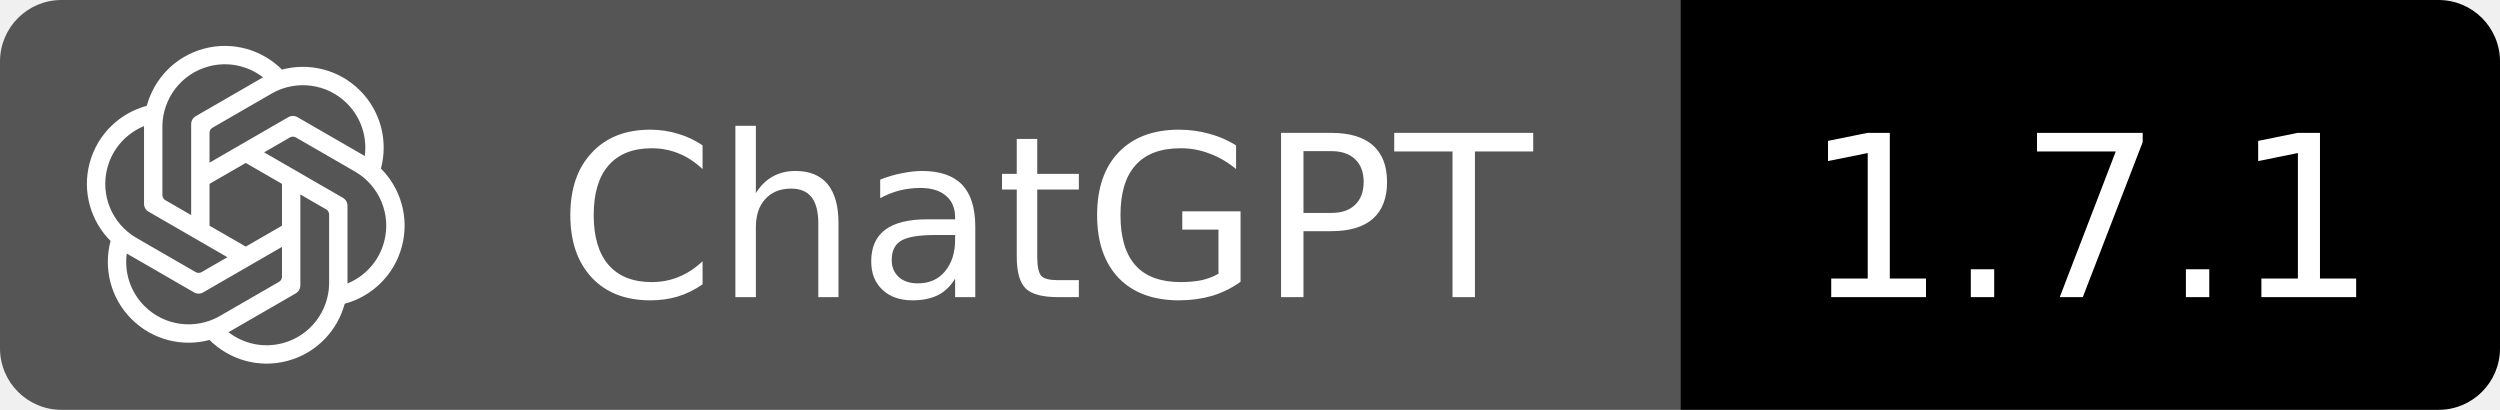
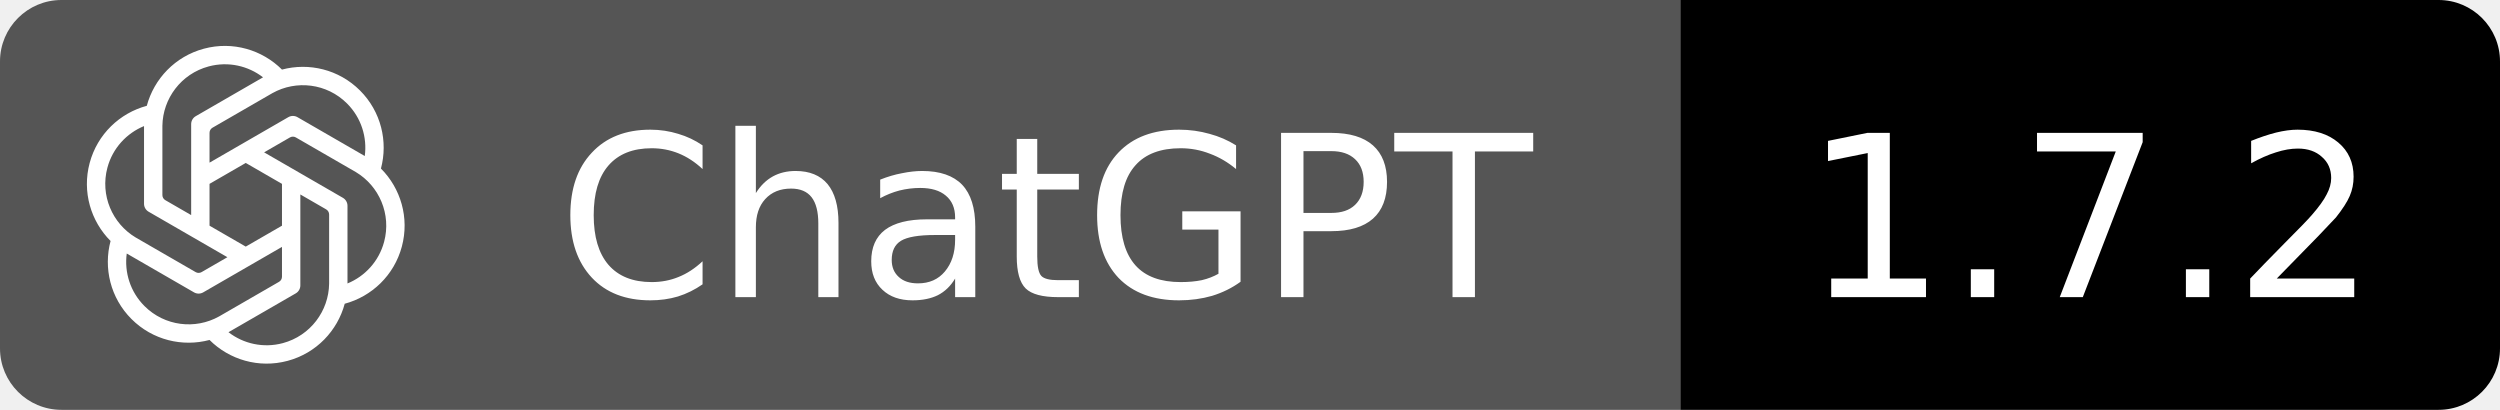
- <svg xmlns="http://www.w3.org/2000/svg" width="122" height="20" role="img" aria-label="ChatGPT plugin 1.7.1">
+ <svg xmlns="http://www.w3.org/2000/svg" width="122" height="20" role="img" aria-label="ChatGPT plugin 1.7.2">
  <clipPath id="r">
    <rect width="122" height="20" rx="3" />
  </clipPath>
  <g clip-path="url(#r)">
    <rect width="82" height="20" fill="#555" />
    <rect x="82" width="40" height="20" fill="#000" />
  </g>
  <svg x="4" y="2" width="16" height="16" viewBox="175 175 366 366" aria-hidden="true">
    <path d="M508.749 317.399C516.777 287.314 508.991 253.884 485.389 230.282C461.788 206.681 428.36 198.895 398.273 206.923C376.231 184.928 343.39 174.956 311.148 183.596C278.906 192.234 255.45 217.292 247.36 247.361C217.291 255.451 192.233 278.91 183.595 311.149C174.957 343.391 184.927 376.232 206.924 398.274C198.896 428.359 206.683 461.789 230.284 485.391C253.885 508.992 287.313 516.779 317.401 508.75C339.442 530.745 372.286 540.717 404.525 532.079C436.767 523.441 460.223 498.384 468.313 468.315C498.383 460.224 523.44 436.766 532.078 404.526C540.716 372.285 530.747 339.443 508.749 317.402V317.399ZM470.899 244.776C486.892 260.77 493.488 282.601 490.687 303.412L415.577 260.046C412.411 258.218 408.509 258.218 405.345 260.046L317.401 310.82V277.526C317.401 275.191 318.652 273.005 320.676 271.837L387.644 233.174C414.178 218.353 448.346 222.223 470.901 244.776H470.899ZM357.837 311.144L398.275 334.491V381.185L357.837 404.532L317.398 381.185V334.491L357.837 311.144ZM264.776 269.693C265.207 239.305 285.644 211.649 316.453 203.393C338.3 197.54 360.505 202.744 377.127 215.573L302.014 258.937C298.848 260.764 296.898 264.144 296.898 267.798V369.346L268.065 352.699C266.043 351.531 264.776 349.353 264.776 347.017V269.691V269.693ZM203.391 316.454C209.244 294.608 224.854 277.978 244.276 269.999V356.73C244.276 360.384 246.226 363.763 249.392 365.591L337.337 416.365L308.503 433.013C306.481 434.181 303.961 434.188 301.939 433.02L234.971 394.357C208.868 378.789 195.138 347.261 203.391 316.454ZM244.775 470.9C228.781 454.906 222.186 433.075 224.986 412.264L300.096 455.63C303.263 457.457 307.164 457.457 310.328 455.63L398.273 404.856V438.149C398.273 440.485 397.022 442.671 394.997 443.839L328.029 482.502C301.495 497.322 267.327 493.452 244.772 470.9H244.775ZM450.897 445.982C450.466 476.371 430.029 504.027 399.22 512.283C377.373 518.136 355.168 512.932 338.547 500.102L413.659 456.738C416.826 454.911 418.775 451.532 418.775 447.877V346.329L447.609 362.977C449.631 364.145 450.897 366.323 450.897 368.659V445.985V445.982ZM512.282 399.221C506.429 421.068 490.819 437.697 471.397 445.676V358.946C471.397 355.292 469.448 351.912 466.281 350.085L378.336 299.311L407.17 282.663C409.192 281.495 411.712 281.487 413.734 282.655L480.702 321.318C506.805 336.887 520.536 368.415 512.282 399.221Z" fill="#fff" />
  </svg>
  <g fill="#fff" text-anchor="middle" font-family="Verdana,Geneva,DejaVu Sans,sans-serif" font-size="11">
    <text x="51" y="14.5">ChatGPT</text>
-     <text x="102" y="14.5">1.7.1</text>
+     <text x="102" y="14.5">1.7.2</text>
  </g>
</svg>
